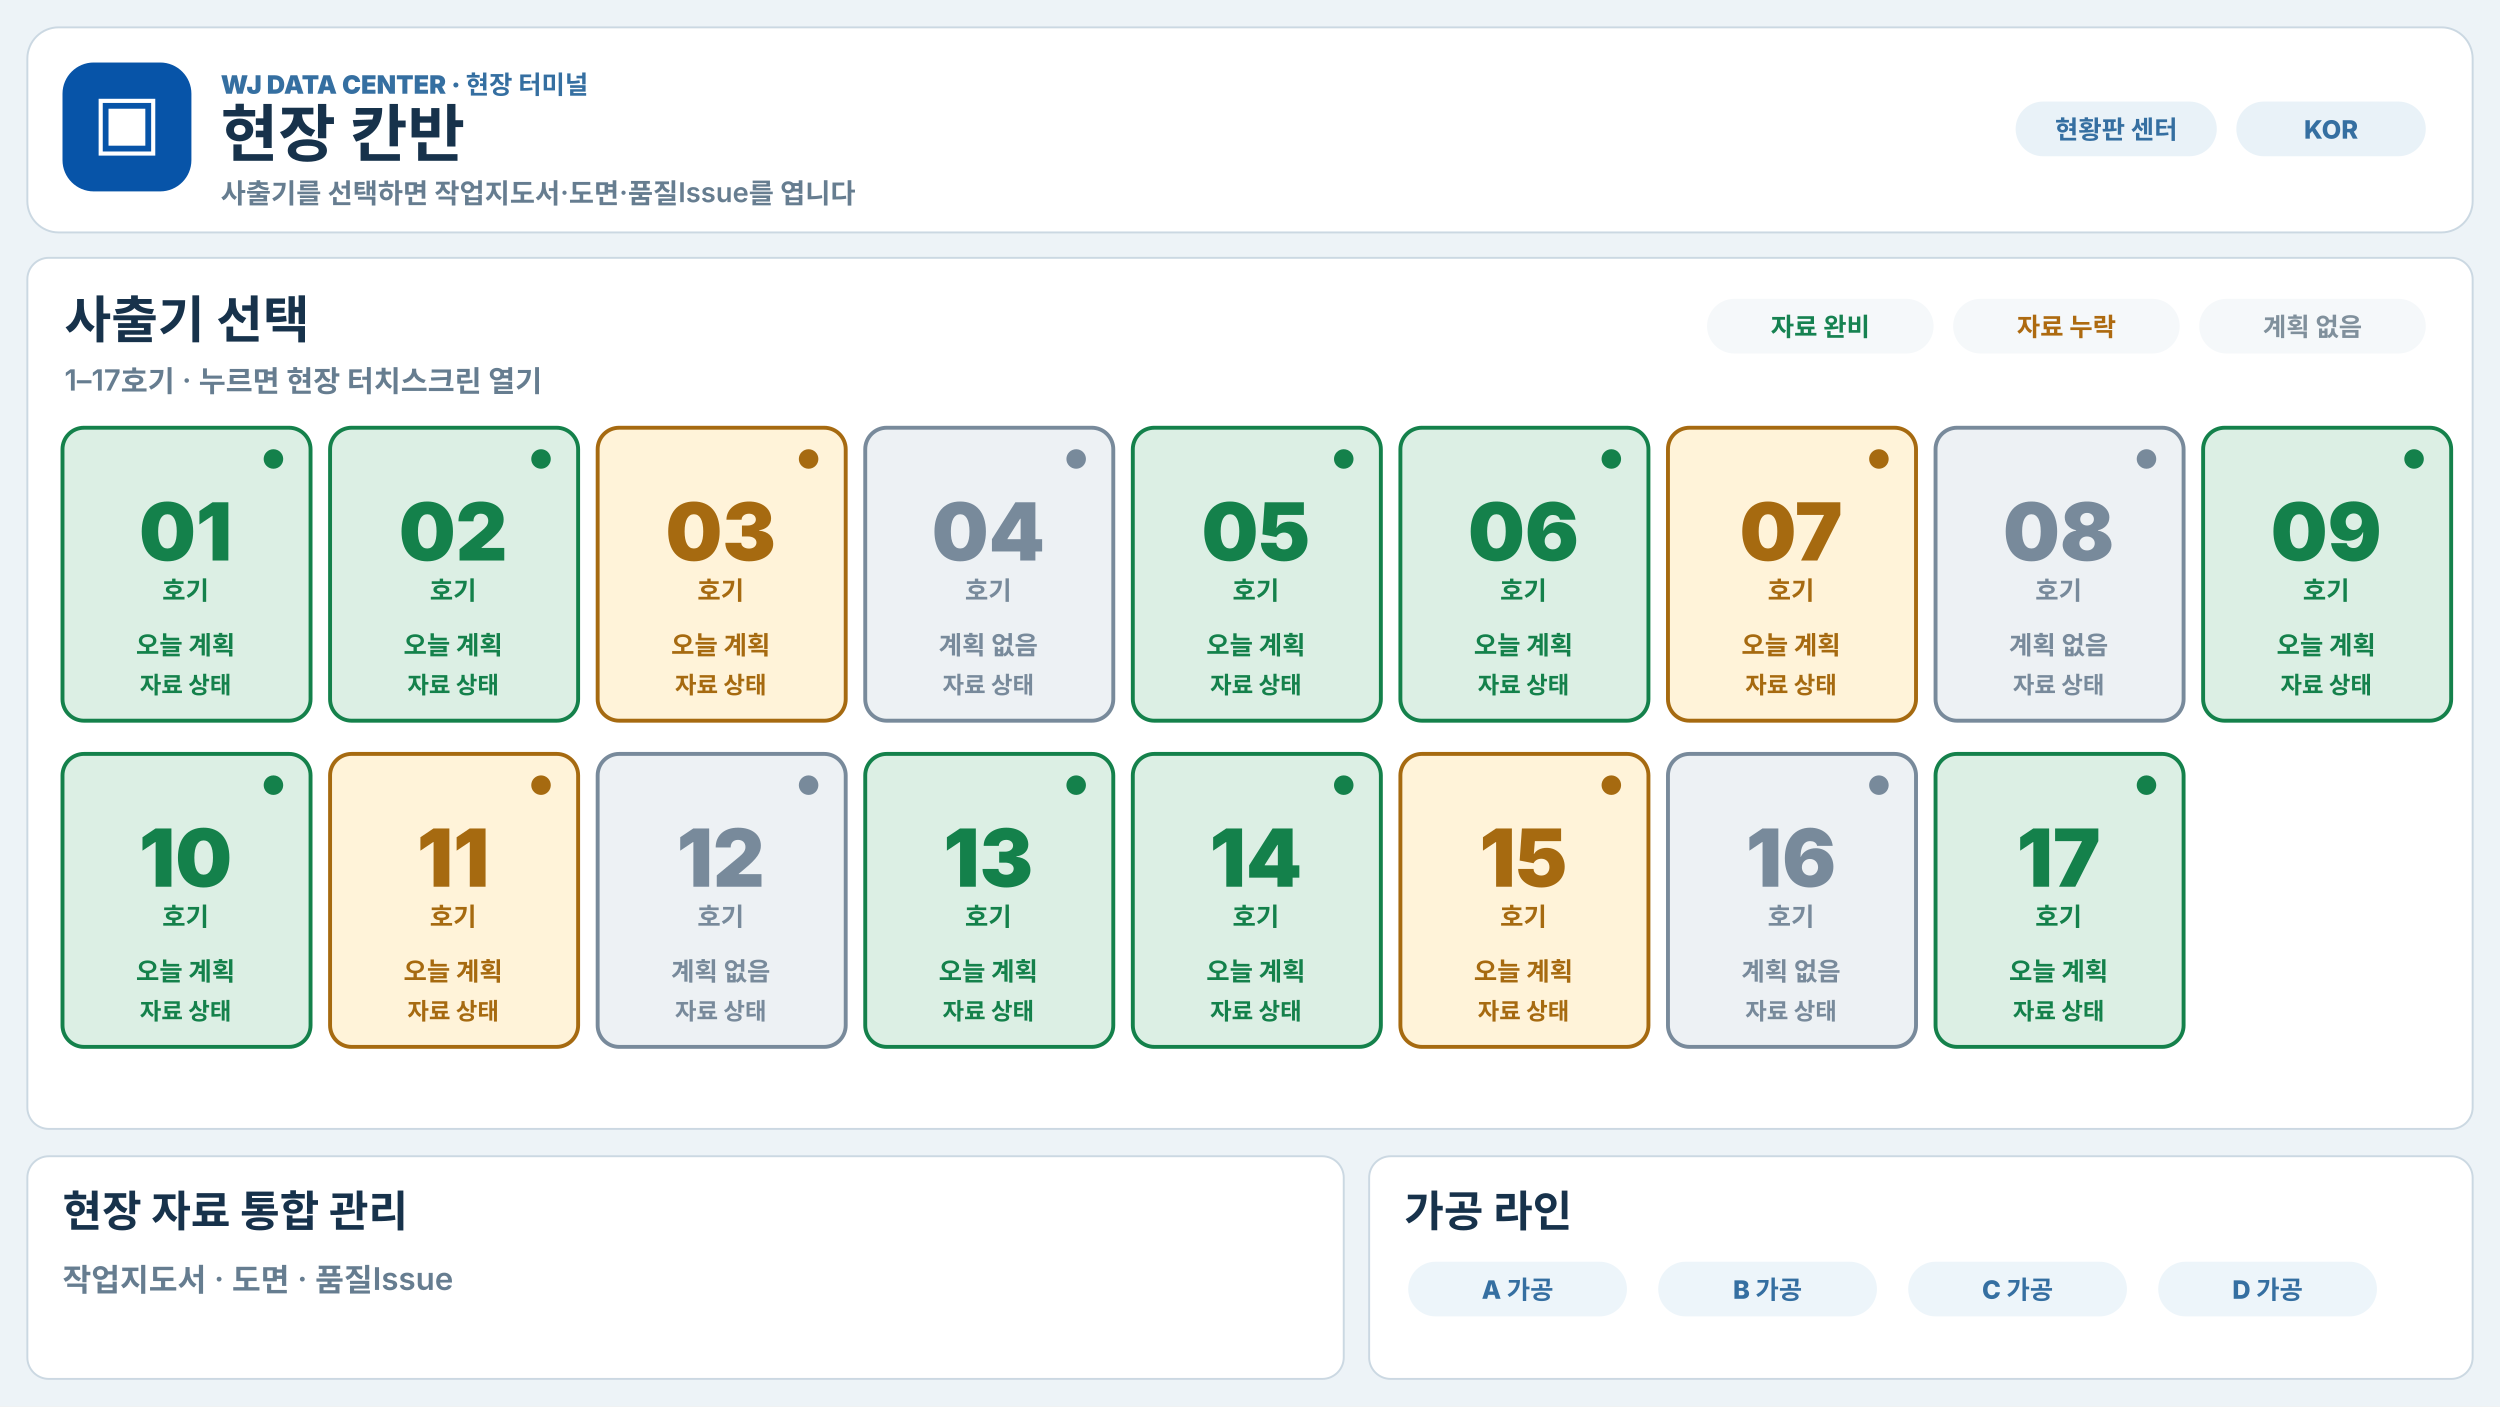
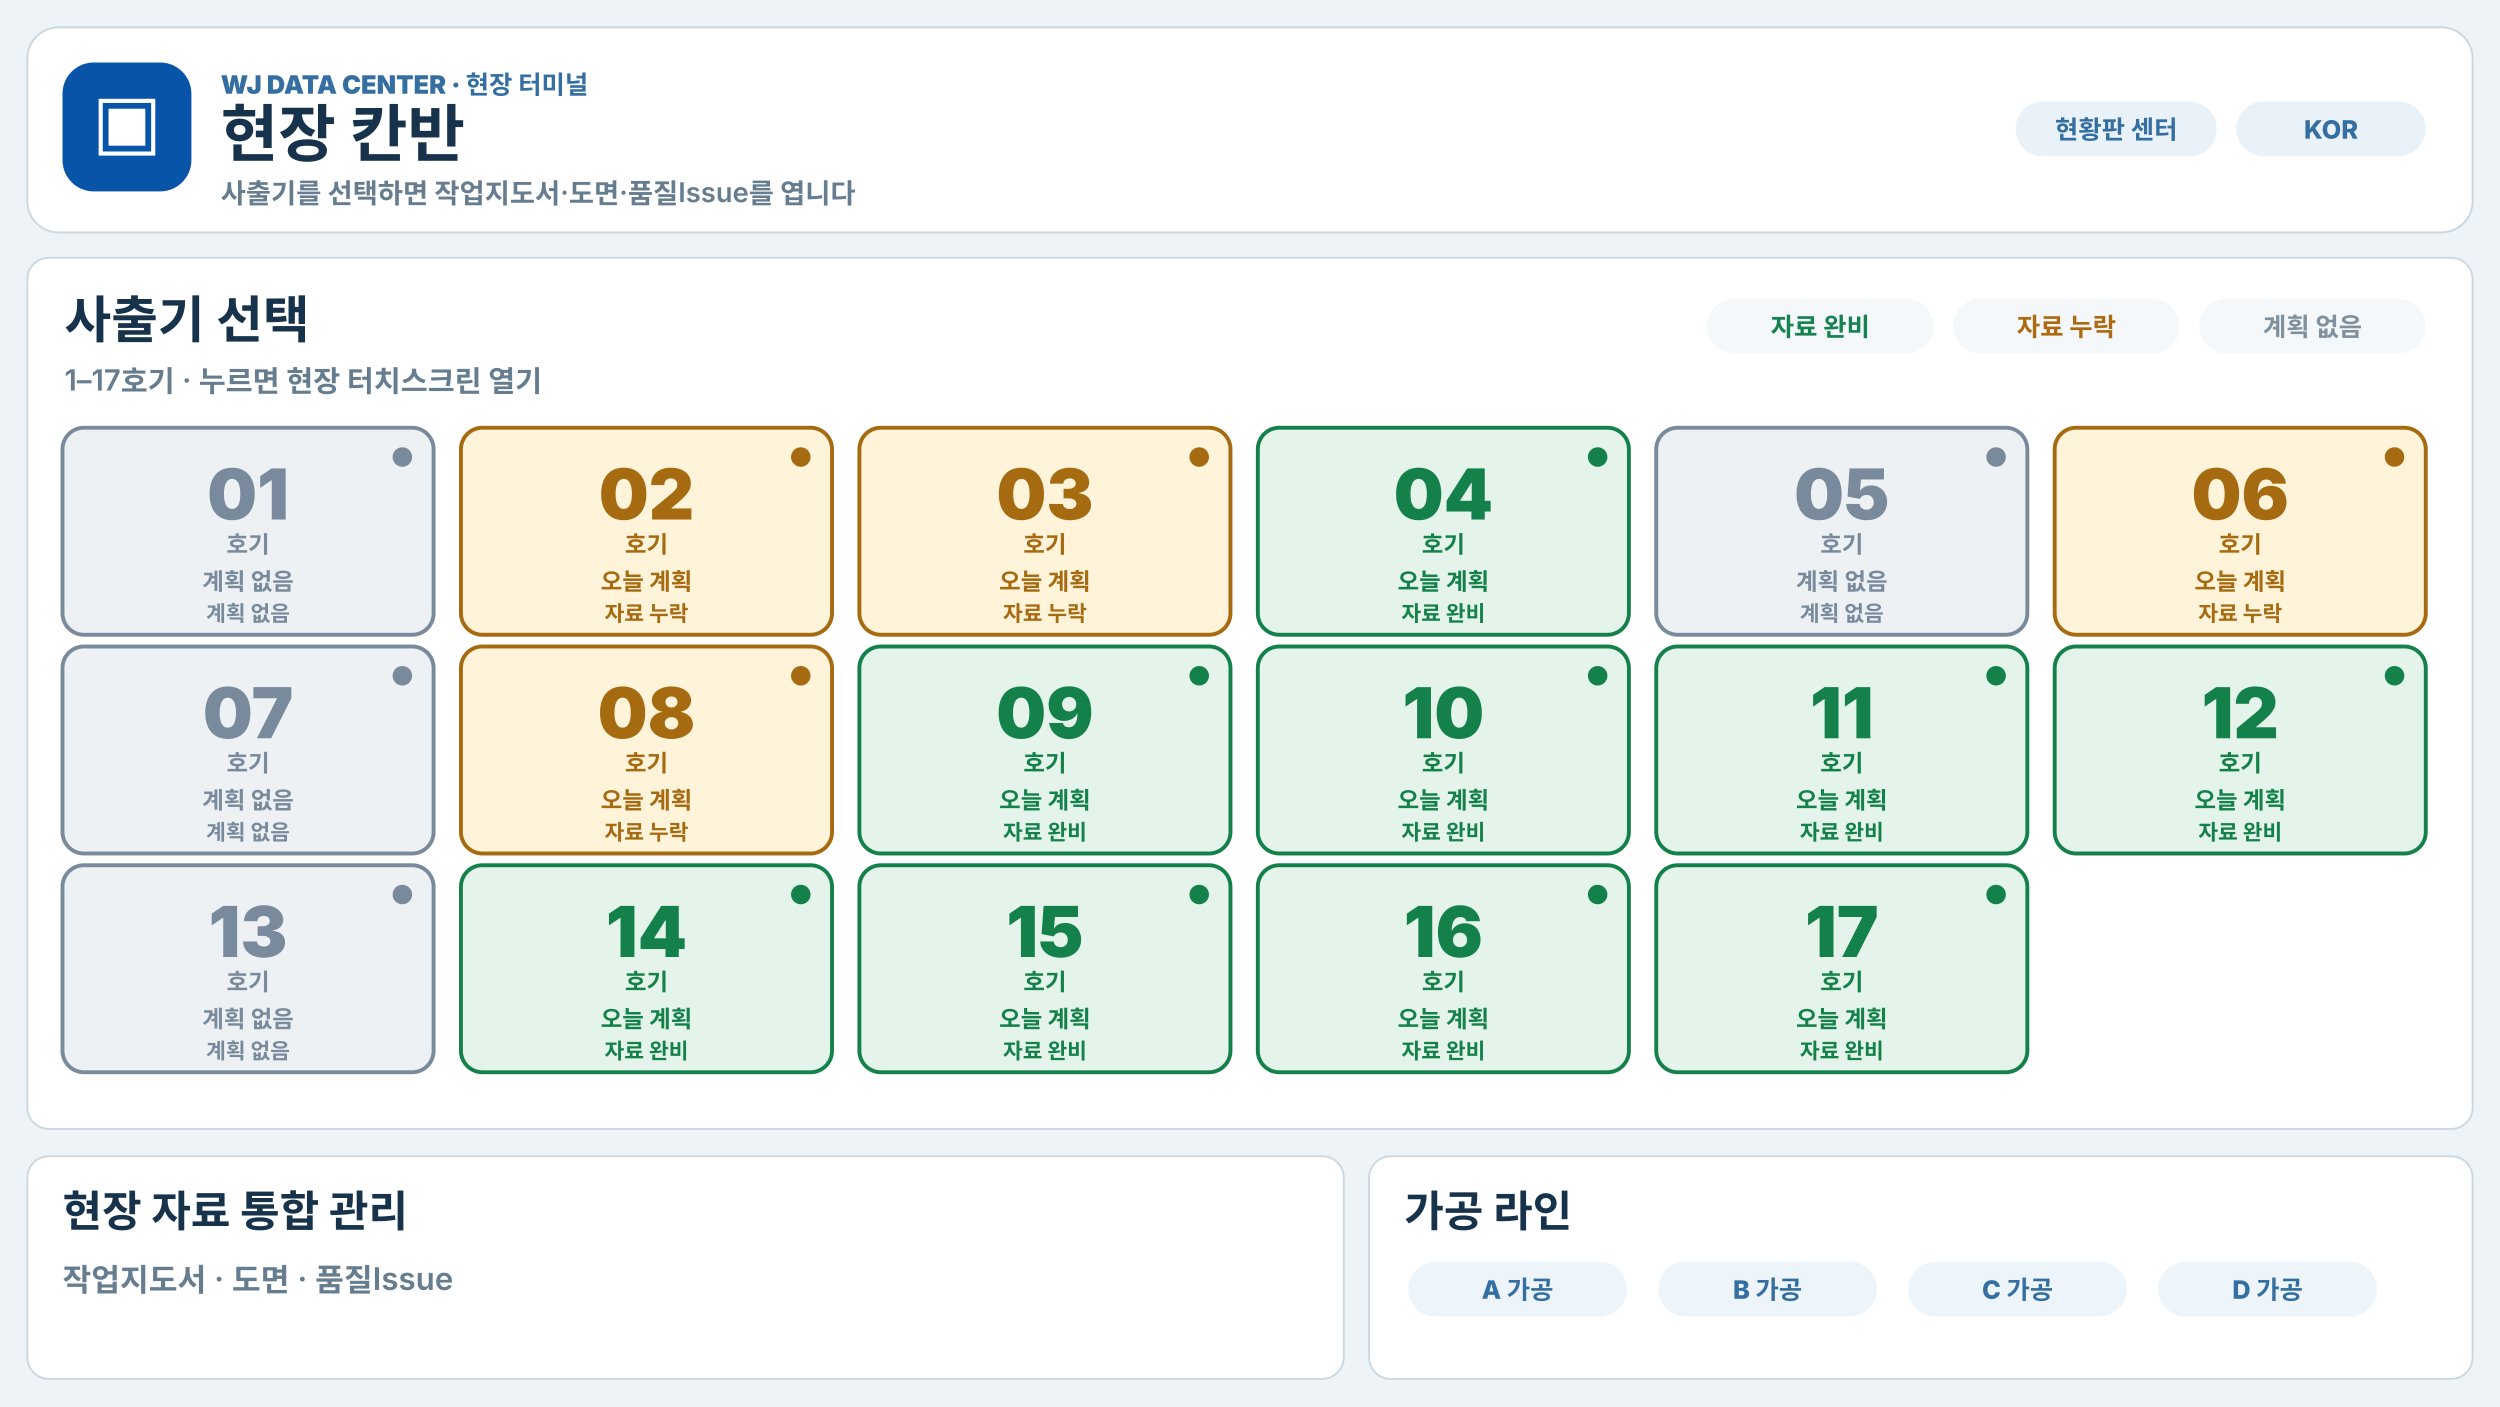
<svg xmlns="http://www.w3.org/2000/svg" width="1280" height="720" viewBox="0 0 1280 720" role="img" aria-labelledby="title desc">
  <rect width="1280" height="720" fill="#edf3f7" />
  <rect x="14" y="14" width="1252" height="105" rx="16" fill="#fff" stroke="#cbd8e2" stroke-width="1" />
  <rect x="32" y="32" width="66" height="66" rx="16" fill="#0754a8" stroke="none" stroke-width="1" />
  <text x="65" y="75" fill="#fff" font-family="Inter, Noto Sans KR, Noto Sans SC, Arial, sans-serif" font-size="38" font-weight="700" text-anchor="middle">▣</text>
  <text x="113" y="48" fill="#356fa1" font-family="Inter, Noto Sans KR, Noto Sans SC, Arial, sans-serif" font-size="13" font-weight="850" text-anchor="start">WJ DATA CENTER · 현장 터미널</text>
  <text x="113" y="80" fill="#17324b" font-family="Inter, Noto Sans KR, Noto Sans SC, Arial, sans-serif" font-size="32" font-weight="900" text-anchor="start">현장 칸반</text>
  <text x="113" y="104" fill="#667d90" font-family="Inter, Noto Sans KR, Noto Sans SC, Arial, sans-serif" font-size="14" font-weight="600" text-anchor="start">사출기를 선택하면 작업지도서·도면·품질Issue를 엽니다</text>
  <rect x="1032" y="52" width="103" height="28" rx="14" fill="#e9f2f8" stroke="none" stroke-width="1" />
  <text x="1083.5" y="71" fill="#356fa1" font-family="Inter, Noto Sans KR, Noto Sans SC, Arial, sans-serif" font-size="13" font-weight="800" text-anchor="middle">현황판 센터</text>
  <rect x="1145" y="52" width="97" height="28" rx="14" fill="#e9f2f8" stroke="none" stroke-width="1" />
  <text x="1193.5" y="71" fill="#356fa1" font-family="Inter, Noto Sans KR, Noto Sans SC, Arial, sans-serif" font-size="13" font-weight="800" text-anchor="middle">KOR</text>
  <rect x="14" y="132" width="1252" height="446" rx="11" fill="#fff" stroke="#cbd8e2" stroke-width="1" />
  <text x="33" y="173" fill="#17324b" font-family="Inter, Noto Sans KR, Noto Sans SC, Arial, sans-serif" font-size="26" font-weight="900" text-anchor="start">사출기 선택</text>
  <text x="33" y="200" fill="#667d90" font-family="Inter, Noto Sans KR, Noto Sans SC, Arial, sans-serif" font-size="15" font-weight="600" text-anchor="start">1–17호기 · 누르면 현장 터치스크린 열기</text>
  <rect x="874" y="153" width="116" height="28" rx="14" fill="#f5f8fa" stroke="none" stroke-width="1" />
  <text x="932.0" y="172" fill="#168251" font-family="Inter, Noto Sans KR, Noto Sans SC, Arial, sans-serif" font-size="13" font-weight="800" text-anchor="middle">자료 완비</text>
  <rect x="1000" y="153" width="116" height="28" rx="14" fill="#f5f8fa" stroke="none" stroke-width="1" />
  <text x="1058.0" y="172" fill="#ad6a10" font-family="Inter, Noto Sans KR, Noto Sans SC, Arial, sans-serif" font-size="13" font-weight="800" text-anchor="middle">자료 누락</text>
  <rect x="1126" y="153" width="116" height="28" rx="14" fill="#f5f8fa" stroke="none" stroke-width="1" />
  <text x="1184.0" y="172" fill="#80909c" font-family="Inter, Noto Sans KR, Noto Sans SC, Arial, sans-serif" font-size="13" font-weight="800" text-anchor="middle">계획 없음</text>
-   <rect x="32" y="219" width="127" height="150" rx="11" fill="#dcefe4" stroke="#14814b" stroke-width="2" />
-   <rect x="135" y="230" width="10" height="10" rx="5" fill="#14814b" stroke="none" stroke-width="1" />
-   <text x="95" y="287" fill="#14814b" font-family="Inter, Noto Sans KR, Noto Sans SC, Arial, sans-serif" font-size="41" font-weight="900" text-anchor="middle">01</text>
-   <text x="95" y="307" fill="#14814b" font-family="Inter, Noto Sans KR, Noto Sans SC, Arial, sans-serif" font-size="13" font-weight="850" text-anchor="middle">호기</text>
-   <text x="95" y="335" fill="#14814b" font-family="Inter, Noto Sans KR, Noto Sans SC, Arial, sans-serif" font-size="13" font-weight="800" text-anchor="middle">오늘 계획</text>
-   <text x="95" y="355" fill="#14814b" font-family="Inter, Noto Sans KR, Noto Sans SC, Arial, sans-serif" font-size="12" font-weight="700" text-anchor="middle">자료 상태</text>
-   <rect x="169" y="219" width="127" height="150" rx="11" fill="#dcefe4" stroke="#14814b" stroke-width="2" />
-   <rect x="272" y="230" width="10" height="10" rx="5" fill="#14814b" stroke="none" stroke-width="1" />
-   <text x="232" y="287" fill="#14814b" font-family="Inter, Noto Sans KR, Noto Sans SC, Arial, sans-serif" font-size="41" font-weight="900" text-anchor="middle">02</text>
-   <text x="232" y="307" fill="#14814b" font-family="Inter, Noto Sans KR, Noto Sans SC, Arial, sans-serif" font-size="13" font-weight="850" text-anchor="middle">호기</text>
-   <text x="232" y="335" fill="#14814b" font-family="Inter, Noto Sans KR, Noto Sans SC, Arial, sans-serif" font-size="13" font-weight="800" text-anchor="middle">오늘 계획</text>
-   <text x="232" y="355" fill="#14814b" font-family="Inter, Noto Sans KR, Noto Sans SC, Arial, sans-serif" font-size="12" font-weight="700" text-anchor="middle">자료 상태</text>
-   <rect x="306" y="219" width="127" height="150" rx="11" fill="#fff3d9" stroke="#a66a10" stroke-width="2" />
-   <rect x="409" y="230" width="10" height="10" rx="5" fill="#a66a10" stroke="none" stroke-width="1" />
-   <text x="369" y="287" fill="#a66a10" font-family="Inter, Noto Sans KR, Noto Sans SC, Arial, sans-serif" font-size="41" font-weight="900" text-anchor="middle">03</text>
-   <text x="369" y="307" fill="#a66a10" font-family="Inter, Noto Sans KR, Noto Sans SC, Arial, sans-serif" font-size="13" font-weight="850" text-anchor="middle">호기</text>
-   <text x="369" y="335" fill="#a66a10" font-family="Inter, Noto Sans KR, Noto Sans SC, Arial, sans-serif" font-size="13" font-weight="800" text-anchor="middle">오늘 계획</text>
-   <text x="369" y="355" fill="#a66a10" font-family="Inter, Noto Sans KR, Noto Sans SC, Arial, sans-serif" font-size="12" font-weight="700" text-anchor="middle">자료 상태</text>
-   <rect x="443" y="219" width="127" height="150" rx="11" fill="#edf1f4" stroke="#788a9b" stroke-width="2" />
-   <rect x="546" y="230" width="10" height="10" rx="5" fill="#788a9b" stroke="none" stroke-width="1" />
-   <text x="506" y="287" fill="#788a9b" font-family="Inter, Noto Sans KR, Noto Sans SC, Arial, sans-serif" font-size="41" font-weight="900" text-anchor="middle">04</text>
-   <text x="506" y="307" fill="#788a9b" font-family="Inter, Noto Sans KR, Noto Sans SC, Arial, sans-serif" font-size="13" font-weight="850" text-anchor="middle">호기</text>
-   <text x="506" y="335" fill="#788a9b" font-family="Inter, Noto Sans KR, Noto Sans SC, Arial, sans-serif" font-size="13" font-weight="800" text-anchor="middle">계획 없음</text>
-   <text x="506" y="355" fill="#788a9b" font-family="Inter, Noto Sans KR, Noto Sans SC, Arial, sans-serif" font-size="12" font-weight="700" text-anchor="middle">자료 상태</text>
-   <rect x="580" y="219" width="127" height="150" rx="11" fill="#dcefe4" stroke="#14814b" stroke-width="2" />
-   <rect x="683" y="230" width="10" height="10" rx="5" fill="#14814b" stroke="none" stroke-width="1" />
-   <text x="643" y="287" fill="#14814b" font-family="Inter, Noto Sans KR, Noto Sans SC, Arial, sans-serif" font-size="41" font-weight="900" text-anchor="middle">05</text>
-   <text x="643" y="307" fill="#14814b" font-family="Inter, Noto Sans KR, Noto Sans SC, Arial, sans-serif" font-size="13" font-weight="850" text-anchor="middle">호기</text>
-   <text x="643" y="335" fill="#14814b" font-family="Inter, Noto Sans KR, Noto Sans SC, Arial, sans-serif" font-size="13" font-weight="800" text-anchor="middle">오늘 계획</text>
-   <text x="643" y="355" fill="#14814b" font-family="Inter, Noto Sans KR, Noto Sans SC, Arial, sans-serif" font-size="12" font-weight="700" text-anchor="middle">자료 상태</text>
-   <rect x="717" y="219" width="127" height="150" rx="11" fill="#dcefe4" stroke="#14814b" stroke-width="2" />
-   <rect x="820" y="230" width="10" height="10" rx="5" fill="#14814b" stroke="none" stroke-width="1" />
-   <text x="780" y="287" fill="#14814b" font-family="Inter, Noto Sans KR, Noto Sans SC, Arial, sans-serif" font-size="41" font-weight="900" text-anchor="middle">06</text>
-   <text x="780" y="307" fill="#14814b" font-family="Inter, Noto Sans KR, Noto Sans SC, Arial, sans-serif" font-size="13" font-weight="850" text-anchor="middle">호기</text>
-   <text x="780" y="335" fill="#14814b" font-family="Inter, Noto Sans KR, Noto Sans SC, Arial, sans-serif" font-size="13" font-weight="800" text-anchor="middle">오늘 계획</text>
-   <text x="780" y="355" fill="#14814b" font-family="Inter, Noto Sans KR, Noto Sans SC, Arial, sans-serif" font-size="12" font-weight="700" text-anchor="middle">자료 상태</text>
-   <rect x="854" y="219" width="127" height="150" rx="11" fill="#fff3d9" stroke="#a66a10" stroke-width="2" />
-   <rect x="957" y="230" width="10" height="10" rx="5" fill="#a66a10" stroke="none" stroke-width="1" />
-   <text x="917" y="287" fill="#a66a10" font-family="Inter, Noto Sans KR, Noto Sans SC, Arial, sans-serif" font-size="41" font-weight="900" text-anchor="middle">07</text>
-   <text x="917" y="307" fill="#a66a10" font-family="Inter, Noto Sans KR, Noto Sans SC, Arial, sans-serif" font-size="13" font-weight="850" text-anchor="middle">호기</text>
-   <text x="917" y="335" fill="#a66a10" font-family="Inter, Noto Sans KR, Noto Sans SC, Arial, sans-serif" font-size="13" font-weight="800" text-anchor="middle">오늘 계획</text>
-   <text x="917" y="355" fill="#a66a10" font-family="Inter, Noto Sans KR, Noto Sans SC, Arial, sans-serif" font-size="12" font-weight="700" text-anchor="middle">자료 상태</text>
-   <rect x="991" y="219" width="127" height="150" rx="11" fill="#edf1f4" stroke="#788a9b" stroke-width="2" />
-   <rect x="1094" y="230" width="10" height="10" rx="5" fill="#788a9b" stroke="none" stroke-width="1" />
-   <text x="1054" y="287" fill="#788a9b" font-family="Inter, Noto Sans KR, Noto Sans SC, Arial, sans-serif" font-size="41" font-weight="900" text-anchor="middle">08</text>
-   <text x="1054" y="307" fill="#788a9b" font-family="Inter, Noto Sans KR, Noto Sans SC, Arial, sans-serif" font-size="13" font-weight="850" text-anchor="middle">호기</text>
-   <text x="1054" y="335" fill="#788a9b" font-family="Inter, Noto Sans KR, Noto Sans SC, Arial, sans-serif" font-size="13" font-weight="800" text-anchor="middle">계획 없음</text>
-   <text x="1054" y="355" fill="#788a9b" font-family="Inter, Noto Sans KR, Noto Sans SC, Arial, sans-serif" font-size="12" font-weight="700" text-anchor="middle">자료 상태</text>
-   <rect x="1128" y="219" width="127" height="150" rx="11" fill="#dcefe4" stroke="#14814b" stroke-width="2" />
-   <rect x="1231" y="230" width="10" height="10" rx="5" fill="#14814b" stroke="none" stroke-width="1" />
-   <text x="1191" y="287" fill="#14814b" font-family="Inter, Noto Sans KR, Noto Sans SC, Arial, sans-serif" font-size="41" font-weight="900" text-anchor="middle">09</text>
-   <text x="1191" y="307" fill="#14814b" font-family="Inter, Noto Sans KR, Noto Sans SC, Arial, sans-serif" font-size="13" font-weight="850" text-anchor="middle">호기</text>
-   <text x="1191" y="335" fill="#14814b" font-family="Inter, Noto Sans KR, Noto Sans SC, Arial, sans-serif" font-size="13" font-weight="800" text-anchor="middle">오늘 계획</text>
-   <text x="1191" y="355" fill="#14814b" font-family="Inter, Noto Sans KR, Noto Sans SC, Arial, sans-serif" font-size="12" font-weight="700" text-anchor="middle">자료 상태</text>
-   <rect x="32" y="386" width="127" height="150" rx="11" fill="#dcefe4" stroke="#14814b" stroke-width="2" />
-   <rect x="135" y="397" width="10" height="10" rx="5" fill="#14814b" stroke="none" stroke-width="1" />
-   <text x="95" y="454" fill="#14814b" font-family="Inter, Noto Sans KR, Noto Sans SC, Arial, sans-serif" font-size="41" font-weight="900" text-anchor="middle">10</text>
-   <text x="95" y="474" fill="#14814b" font-family="Inter, Noto Sans KR, Noto Sans SC, Arial, sans-serif" font-size="13" font-weight="850" text-anchor="middle">호기</text>
-   <text x="95" y="502" fill="#14814b" font-family="Inter, Noto Sans KR, Noto Sans SC, Arial, sans-serif" font-size="13" font-weight="800" text-anchor="middle">오늘 계획</text>
-   <text x="95" y="522" fill="#14814b" font-family="Inter, Noto Sans KR, Noto Sans SC, Arial, sans-serif" font-size="12" font-weight="700" text-anchor="middle">자료 상태</text>
-   <rect x="169" y="386" width="127" height="150" rx="11" fill="#fff3d9" stroke="#a66a10" stroke-width="2" />
-   <rect x="272" y="397" width="10" height="10" rx="5" fill="#a66a10" stroke="none" stroke-width="1" />
-   <text x="232" y="454" fill="#a66a10" font-family="Inter, Noto Sans KR, Noto Sans SC, Arial, sans-serif" font-size="41" font-weight="900" text-anchor="middle">11</text>
-   <text x="232" y="474" fill="#a66a10" font-family="Inter, Noto Sans KR, Noto Sans SC, Arial, sans-serif" font-size="13" font-weight="850" text-anchor="middle">호기</text>
-   <text x="232" y="502" fill="#a66a10" font-family="Inter, Noto Sans KR, Noto Sans SC, Arial, sans-serif" font-size="13" font-weight="800" text-anchor="middle">오늘 계획</text>
-   <text x="232" y="522" fill="#a66a10" font-family="Inter, Noto Sans KR, Noto Sans SC, Arial, sans-serif" font-size="12" font-weight="700" text-anchor="middle">자료 상태</text>
-   <rect x="306" y="386" width="127" height="150" rx="11" fill="#edf1f4" stroke="#788a9b" stroke-width="2" />
-   <rect x="409" y="397" width="10" height="10" rx="5" fill="#788a9b" stroke="none" stroke-width="1" />
-   <text x="369" y="454" fill="#788a9b" font-family="Inter, Noto Sans KR, Noto Sans SC, Arial, sans-serif" font-size="41" font-weight="900" text-anchor="middle">12</text>
-   <text x="369" y="474" fill="#788a9b" font-family="Inter, Noto Sans KR, Noto Sans SC, Arial, sans-serif" font-size="13" font-weight="850" text-anchor="middle">호기</text>
-   <text x="369" y="502" fill="#788a9b" font-family="Inter, Noto Sans KR, Noto Sans SC, Arial, sans-serif" font-size="13" font-weight="800" text-anchor="middle">계획 없음</text>
-   <text x="369" y="522" fill="#788a9b" font-family="Inter, Noto Sans KR, Noto Sans SC, Arial, sans-serif" font-size="12" font-weight="700" text-anchor="middle">자료 상태</text>
-   <rect x="443" y="386" width="127" height="150" rx="11" fill="#dcefe4" stroke="#14814b" stroke-width="2" />
-   <rect x="546" y="397" width="10" height="10" rx="5" fill="#14814b" stroke="none" stroke-width="1" />
-   <text x="506" y="454" fill="#14814b" font-family="Inter, Noto Sans KR, Noto Sans SC, Arial, sans-serif" font-size="41" font-weight="900" text-anchor="middle">13</text>
-   <text x="506" y="474" fill="#14814b" font-family="Inter, Noto Sans KR, Noto Sans SC, Arial, sans-serif" font-size="13" font-weight="850" text-anchor="middle">호기</text>
-   <text x="506" y="502" fill="#14814b" font-family="Inter, Noto Sans KR, Noto Sans SC, Arial, sans-serif" font-size="13" font-weight="800" text-anchor="middle">오늘 계획</text>
-   <text x="506" y="522" fill="#14814b" font-family="Inter, Noto Sans KR, Noto Sans SC, Arial, sans-serif" font-size="12" font-weight="700" text-anchor="middle">자료 상태</text>
-   <rect x="580" y="386" width="127" height="150" rx="11" fill="#dcefe4" stroke="#14814b" stroke-width="2" />
-   <rect x="683" y="397" width="10" height="10" rx="5" fill="#14814b" stroke="none" stroke-width="1" />
-   <text x="643" y="454" fill="#14814b" font-family="Inter, Noto Sans KR, Noto Sans SC, Arial, sans-serif" font-size="41" font-weight="900" text-anchor="middle">14</text>
-   <text x="643" y="474" fill="#14814b" font-family="Inter, Noto Sans KR, Noto Sans SC, Arial, sans-serif" font-size="13" font-weight="850" text-anchor="middle">호기</text>
-   <text x="643" y="502" fill="#14814b" font-family="Inter, Noto Sans KR, Noto Sans SC, Arial, sans-serif" font-size="13" font-weight="800" text-anchor="middle">오늘 계획</text>
-   <text x="643" y="522" fill="#14814b" font-family="Inter, Noto Sans KR, Noto Sans SC, Arial, sans-serif" font-size="12" font-weight="700" text-anchor="middle">자료 상태</text>
-   <rect x="717" y="386" width="127" height="150" rx="11" fill="#fff3d9" stroke="#a66a10" stroke-width="2" />
-   <rect x="820" y="397" width="10" height="10" rx="5" fill="#a66a10" stroke="none" stroke-width="1" />
-   <text x="780" y="454" fill="#a66a10" font-family="Inter, Noto Sans KR, Noto Sans SC, Arial, sans-serif" font-size="41" font-weight="900" text-anchor="middle">15</text>
-   <text x="780" y="474" fill="#a66a10" font-family="Inter, Noto Sans KR, Noto Sans SC, Arial, sans-serif" font-size="13" font-weight="850" text-anchor="middle">호기</text>
-   <text x="780" y="502" fill="#a66a10" font-family="Inter, Noto Sans KR, Noto Sans SC, Arial, sans-serif" font-size="13" font-weight="800" text-anchor="middle">오늘 계획</text>
-   <text x="780" y="522" fill="#a66a10" font-family="Inter, Noto Sans KR, Noto Sans SC, Arial, sans-serif" font-size="12" font-weight="700" text-anchor="middle">자료 상태</text>
-   <rect x="854" y="386" width="127" height="150" rx="11" fill="#edf1f4" stroke="#788a9b" stroke-width="2" />
-   <rect x="957" y="397" width="10" height="10" rx="5" fill="#788a9b" stroke="none" stroke-width="1" />
-   <text x="917" y="454" fill="#788a9b" font-family="Inter, Noto Sans KR, Noto Sans SC, Arial, sans-serif" font-size="41" font-weight="900" text-anchor="middle">16</text>
-   <text x="917" y="474" fill="#788a9b" font-family="Inter, Noto Sans KR, Noto Sans SC, Arial, sans-serif" font-size="13" font-weight="850" text-anchor="middle">호기</text>
-   <text x="917" y="502" fill="#788a9b" font-family="Inter, Noto Sans KR, Noto Sans SC, Arial, sans-serif" font-size="13" font-weight="800" text-anchor="middle">계획 없음</text>
-   <text x="917" y="522" fill="#788a9b" font-family="Inter, Noto Sans KR, Noto Sans SC, Arial, sans-serif" font-size="12" font-weight="700" text-anchor="middle">자료 상태</text>
-   <rect x="991" y="386" width="127" height="150" rx="11" fill="#dcefe4" stroke="#14814b" stroke-width="2" />
-   <rect x="1094" y="397" width="10" height="10" rx="5" fill="#14814b" stroke="none" stroke-width="1" />
-   <text x="1054" y="454" fill="#14814b" font-family="Inter, Noto Sans KR, Noto Sans SC, Arial, sans-serif" font-size="41" font-weight="900" text-anchor="middle">17</text>
-   <text x="1054" y="474" fill="#14814b" font-family="Inter, Noto Sans KR, Noto Sans SC, Arial, sans-serif" font-size="13" font-weight="850" text-anchor="middle">호기</text>
-   <text x="1054" y="502" fill="#14814b" font-family="Inter, Noto Sans KR, Noto Sans SC, Arial, sans-serif" font-size="13" font-weight="800" text-anchor="middle">오늘 계획</text>
-   <text x="1054" y="522" fill="#14814b" font-family="Inter, Noto Sans KR, Noto Sans SC, Arial, sans-serif" font-size="12" font-weight="700" text-anchor="middle">자료 상태</text>
+   <rect x="32" y="219" width="190" height="106" rx="11" fill="#edf1f4" stroke="#788a9b" stroke-width="2" />
+   <rect x="201" y="229" width="10" height="10" rx="5" fill="#788a9b" stroke="none" stroke-width="1" />
+   <text x="127" y="266" fill="#788a9b" font-family="Inter, Noto Sans KR, Noto Sans SC, Arial, sans-serif" font-size="36" font-weight="900" text-anchor="middle">01</text>
+   <text x="127" y="283" fill="#788a9b" font-family="Inter, Noto Sans KR, Noto Sans SC, Arial, sans-serif" font-size="12" font-weight="850" text-anchor="middle">호기</text>
+   <text x="127" y="302" fill="#788a9b" font-family="Inter, Noto Sans KR, Noto Sans SC, Arial, sans-serif" font-size="12" font-weight="800" text-anchor="middle">계획 없음</text>
+   <text x="127" y="318" fill="#788a9b" font-family="Inter, Noto Sans KR, Noto Sans SC, Arial, sans-serif" font-size="11" font-weight="700" text-anchor="middle">계획 없음</text>
+   <rect x="236" y="219" width="190" height="106" rx="11" fill="#fff3d9" stroke="#a66a10" stroke-width="2" />
+   <rect x="405" y="229" width="10" height="10" rx="5" fill="#a66a10" stroke="none" stroke-width="1" />
+   <text x="331" y="266" fill="#a66a10" font-family="Inter, Noto Sans KR, Noto Sans SC, Arial, sans-serif" font-size="36" font-weight="900" text-anchor="middle">02</text>
+   <text x="331" y="283" fill="#a66a10" font-family="Inter, Noto Sans KR, Noto Sans SC, Arial, sans-serif" font-size="12" font-weight="850" text-anchor="middle">호기</text>
+   <text x="331" y="302" fill="#a66a10" font-family="Inter, Noto Sans KR, Noto Sans SC, Arial, sans-serif" font-size="12" font-weight="800" text-anchor="middle">오늘 계획</text>
+   <text x="331" y="318" fill="#a66a10" font-family="Inter, Noto Sans KR, Noto Sans SC, Arial, sans-serif" font-size="11" font-weight="700" text-anchor="middle">자료 누락</text>
+   <rect x="440" y="219" width="190" height="106" rx="11" fill="#fff3d9" stroke="#a66a10" stroke-width="2" />
+   <rect x="609" y="229" width="10" height="10" rx="5" fill="#a66a10" stroke="none" stroke-width="1" />
+   <text x="535" y="266" fill="#a66a10" font-family="Inter, Noto Sans KR, Noto Sans SC, Arial, sans-serif" font-size="36" font-weight="900" text-anchor="middle">03</text>
+   <text x="535" y="283" fill="#a66a10" font-family="Inter, Noto Sans KR, Noto Sans SC, Arial, sans-serif" font-size="12" font-weight="850" text-anchor="middle">호기</text>
+   <text x="535" y="302" fill="#a66a10" font-family="Inter, Noto Sans KR, Noto Sans SC, Arial, sans-serif" font-size="12" font-weight="800" text-anchor="middle">오늘 계획</text>
+   <text x="535" y="318" fill="#a66a10" font-family="Inter, Noto Sans KR, Noto Sans SC, Arial, sans-serif" font-size="11" font-weight="700" text-anchor="middle">자료 누락</text>
+   <rect x="644" y="219" width="190" height="106" rx="11" fill="#e4f4ea" stroke="#14814b" stroke-width="2" />
+   <rect x="813" y="229" width="10" height="10" rx="5" fill="#14814b" stroke="none" stroke-width="1" />
+   <text x="739" y="266" fill="#14814b" font-family="Inter, Noto Sans KR, Noto Sans SC, Arial, sans-serif" font-size="36" font-weight="900" text-anchor="middle">04</text>
+   <text x="739" y="283" fill="#14814b" font-family="Inter, Noto Sans KR, Noto Sans SC, Arial, sans-serif" font-size="12" font-weight="850" text-anchor="middle">호기</text>
+   <text x="739" y="302" fill="#14814b" font-family="Inter, Noto Sans KR, Noto Sans SC, Arial, sans-serif" font-size="12" font-weight="800" text-anchor="middle">오늘 계획</text>
+   <text x="739" y="318" fill="#14814b" font-family="Inter, Noto Sans KR, Noto Sans SC, Arial, sans-serif" font-size="11" font-weight="700" text-anchor="middle">자료 완비</text>
+   <rect x="848" y="219" width="190" height="106" rx="11" fill="#edf1f4" stroke="#788a9b" stroke-width="2" />
+   <rect x="1017" y="229" width="10" height="10" rx="5" fill="#788a9b" stroke="none" stroke-width="1" />
+   <text x="943" y="266" fill="#788a9b" font-family="Inter, Noto Sans KR, Noto Sans SC, Arial, sans-serif" font-size="36" font-weight="900" text-anchor="middle">05</text>
+   <text x="943" y="283" fill="#788a9b" font-family="Inter, Noto Sans KR, Noto Sans SC, Arial, sans-serif" font-size="12" font-weight="850" text-anchor="middle">호기</text>
+   <text x="943" y="302" fill="#788a9b" font-family="Inter, Noto Sans KR, Noto Sans SC, Arial, sans-serif" font-size="12" font-weight="800" text-anchor="middle">계획 없음</text>
+   <text x="943" y="318" fill="#788a9b" font-family="Inter, Noto Sans KR, Noto Sans SC, Arial, sans-serif" font-size="11" font-weight="700" text-anchor="middle">계획 없음</text>
+   <rect x="1052" y="219" width="190" height="106" rx="11" fill="#fff3d9" stroke="#a66a10" stroke-width="2" />
+   <rect x="1221" y="229" width="10" height="10" rx="5" fill="#a66a10" stroke="none" stroke-width="1" />
+   <text x="1147" y="266" fill="#a66a10" font-family="Inter, Noto Sans KR, Noto Sans SC, Arial, sans-serif" font-size="36" font-weight="900" text-anchor="middle">06</text>
+   <text x="1147" y="283" fill="#a66a10" font-family="Inter, Noto Sans KR, Noto Sans SC, Arial, sans-serif" font-size="12" font-weight="850" text-anchor="middle">호기</text>
+   <text x="1147" y="302" fill="#a66a10" font-family="Inter, Noto Sans KR, Noto Sans SC, Arial, sans-serif" font-size="12" font-weight="800" text-anchor="middle">오늘 계획</text>
+   <text x="1147" y="318" fill="#a66a10" font-family="Inter, Noto Sans KR, Noto Sans SC, Arial, sans-serif" font-size="11" font-weight="700" text-anchor="middle">자료 누락</text>
+   <rect x="32" y="331" width="190" height="106" rx="11" fill="#edf1f4" stroke="#788a9b" stroke-width="2" />
+   <rect x="201" y="341" width="10" height="10" rx="5" fill="#788a9b" stroke="none" stroke-width="1" />
+   <text x="127" y="378" fill="#788a9b" font-family="Inter, Noto Sans KR, Noto Sans SC, Arial, sans-serif" font-size="36" font-weight="900" text-anchor="middle">07</text>
+   <text x="127" y="395" fill="#788a9b" font-family="Inter, Noto Sans KR, Noto Sans SC, Arial, sans-serif" font-size="12" font-weight="850" text-anchor="middle">호기</text>
+   <text x="127" y="414" fill="#788a9b" font-family="Inter, Noto Sans KR, Noto Sans SC, Arial, sans-serif" font-size="12" font-weight="800" text-anchor="middle">계획 없음</text>
+   <text x="127" y="430" fill="#788a9b" font-family="Inter, Noto Sans KR, Noto Sans SC, Arial, sans-serif" font-size="11" font-weight="700" text-anchor="middle">계획 없음</text>
+   <rect x="236" y="331" width="190" height="106" rx="11" fill="#fff3d9" stroke="#a66a10" stroke-width="2" />
+   <rect x="405" y="341" width="10" height="10" rx="5" fill="#a66a10" stroke="none" stroke-width="1" />
+   <text x="331" y="378" fill="#a66a10" font-family="Inter, Noto Sans KR, Noto Sans SC, Arial, sans-serif" font-size="36" font-weight="900" text-anchor="middle">08</text>
+   <text x="331" y="395" fill="#a66a10" font-family="Inter, Noto Sans KR, Noto Sans SC, Arial, sans-serif" font-size="12" font-weight="850" text-anchor="middle">호기</text>
+   <text x="331" y="414" fill="#a66a10" font-family="Inter, Noto Sans KR, Noto Sans SC, Arial, sans-serif" font-size="12" font-weight="800" text-anchor="middle">오늘 계획</text>
+   <text x="331" y="430" fill="#a66a10" font-family="Inter, Noto Sans KR, Noto Sans SC, Arial, sans-serif" font-size="11" font-weight="700" text-anchor="middle">자료 누락</text>
+   <rect x="440" y="331" width="190" height="106" rx="11" fill="#e4f4ea" stroke="#14814b" stroke-width="2" />
+   <rect x="609" y="341" width="10" height="10" rx="5" fill="#14814b" stroke="none" stroke-width="1" />
+   <text x="535" y="378" fill="#14814b" font-family="Inter, Noto Sans KR, Noto Sans SC, Arial, sans-serif" font-size="36" font-weight="900" text-anchor="middle">09</text>
+   <text x="535" y="395" fill="#14814b" font-family="Inter, Noto Sans KR, Noto Sans SC, Arial, sans-serif" font-size="12" font-weight="850" text-anchor="middle">호기</text>
+   <text x="535" y="414" fill="#14814b" font-family="Inter, Noto Sans KR, Noto Sans SC, Arial, sans-serif" font-size="12" font-weight="800" text-anchor="middle">오늘 계획</text>
+   <text x="535" y="430" fill="#14814b" font-family="Inter, Noto Sans KR, Noto Sans SC, Arial, sans-serif" font-size="11" font-weight="700" text-anchor="middle">자료 완비</text>
+   <rect x="644" y="331" width="190" height="106" rx="11" fill="#e4f4ea" stroke="#14814b" stroke-width="2" />
+   <rect x="813" y="341" width="10" height="10" rx="5" fill="#14814b" stroke="none" stroke-width="1" />
+   <text x="739" y="378" fill="#14814b" font-family="Inter, Noto Sans KR, Noto Sans SC, Arial, sans-serif" font-size="36" font-weight="900" text-anchor="middle">10</text>
+   <text x="739" y="395" fill="#14814b" font-family="Inter, Noto Sans KR, Noto Sans SC, Arial, sans-serif" font-size="12" font-weight="850" text-anchor="middle">호기</text>
+   <text x="739" y="414" fill="#14814b" font-family="Inter, Noto Sans KR, Noto Sans SC, Arial, sans-serif" font-size="12" font-weight="800" text-anchor="middle">오늘 계획</text>
+   <text x="739" y="430" fill="#14814b" font-family="Inter, Noto Sans KR, Noto Sans SC, Arial, sans-serif" font-size="11" font-weight="700" text-anchor="middle">자료 완비</text>
+   <rect x="848" y="331" width="190" height="106" rx="11" fill="#e4f4ea" stroke="#14814b" stroke-width="2" />
+   <rect x="1017" y="341" width="10" height="10" rx="5" fill="#14814b" stroke="none" stroke-width="1" />
+   <text x="943" y="378" fill="#14814b" font-family="Inter, Noto Sans KR, Noto Sans SC, Arial, sans-serif" font-size="36" font-weight="900" text-anchor="middle">11</text>
+   <text x="943" y="395" fill="#14814b" font-family="Inter, Noto Sans KR, Noto Sans SC, Arial, sans-serif" font-size="12" font-weight="850" text-anchor="middle">호기</text>
+   <text x="943" y="414" fill="#14814b" font-family="Inter, Noto Sans KR, Noto Sans SC, Arial, sans-serif" font-size="12" font-weight="800" text-anchor="middle">오늘 계획</text>
+   <text x="943" y="430" fill="#14814b" font-family="Inter, Noto Sans KR, Noto Sans SC, Arial, sans-serif" font-size="11" font-weight="700" text-anchor="middle">자료 완비</text>
+   <rect x="1052" y="331" width="190" height="106" rx="11" fill="#e4f4ea" stroke="#14814b" stroke-width="2" />
+   <rect x="1221" y="341" width="10" height="10" rx="5" fill="#14814b" stroke="none" stroke-width="1" />
+   <text x="1147" y="378" fill="#14814b" font-family="Inter, Noto Sans KR, Noto Sans SC, Arial, sans-serif" font-size="36" font-weight="900" text-anchor="middle">12</text>
+   <text x="1147" y="395" fill="#14814b" font-family="Inter, Noto Sans KR, Noto Sans SC, Arial, sans-serif" font-size="12" font-weight="850" text-anchor="middle">호기</text>
+   <text x="1147" y="414" fill="#14814b" font-family="Inter, Noto Sans KR, Noto Sans SC, Arial, sans-serif" font-size="12" font-weight="800" text-anchor="middle">오늘 계획</text>
+   <text x="1147" y="430" fill="#14814b" font-family="Inter, Noto Sans KR, Noto Sans SC, Arial, sans-serif" font-size="11" font-weight="700" text-anchor="middle">자료 완비</text>
+   <rect x="32" y="443" width="190" height="106" rx="11" fill="#edf1f4" stroke="#788a9b" stroke-width="2" />
+   <rect x="201" y="453" width="10" height="10" rx="5" fill="#788a9b" stroke="none" stroke-width="1" />
+   <text x="127" y="490" fill="#788a9b" font-family="Inter, Noto Sans KR, Noto Sans SC, Arial, sans-serif" font-size="36" font-weight="900" text-anchor="middle">13</text>
+   <text x="127" y="507" fill="#788a9b" font-family="Inter, Noto Sans KR, Noto Sans SC, Arial, sans-serif" font-size="12" font-weight="850" text-anchor="middle">호기</text>
+   <text x="127" y="526" fill="#788a9b" font-family="Inter, Noto Sans KR, Noto Sans SC, Arial, sans-serif" font-size="12" font-weight="800" text-anchor="middle">계획 없음</text>
+   <text x="127" y="542" fill="#788a9b" font-family="Inter, Noto Sans KR, Noto Sans SC, Arial, sans-serif" font-size="11" font-weight="700" text-anchor="middle">계획 없음</text>
+   <rect x="236" y="443" width="190" height="106" rx="11" fill="#e4f4ea" stroke="#14814b" stroke-width="2" />
+   <rect x="405" y="453" width="10" height="10" rx="5" fill="#14814b" stroke="none" stroke-width="1" />
+   <text x="331" y="490" fill="#14814b" font-family="Inter, Noto Sans KR, Noto Sans SC, Arial, sans-serif" font-size="36" font-weight="900" text-anchor="middle">14</text>
+   <text x="331" y="507" fill="#14814b" font-family="Inter, Noto Sans KR, Noto Sans SC, Arial, sans-serif" font-size="12" font-weight="850" text-anchor="middle">호기</text>
+   <text x="331" y="526" fill="#14814b" font-family="Inter, Noto Sans KR, Noto Sans SC, Arial, sans-serif" font-size="12" font-weight="800" text-anchor="middle">오늘 계획</text>
+   <text x="331" y="542" fill="#14814b" font-family="Inter, Noto Sans KR, Noto Sans SC, Arial, sans-serif" font-size="11" font-weight="700" text-anchor="middle">자료 완비</text>
+   <rect x="440" y="443" width="190" height="106" rx="11" fill="#e4f4ea" stroke="#14814b" stroke-width="2" />
+   <rect x="609" y="453" width="10" height="10" rx="5" fill="#14814b" stroke="none" stroke-width="1" />
+   <text x="535" y="490" fill="#14814b" font-family="Inter, Noto Sans KR, Noto Sans SC, Arial, sans-serif" font-size="36" font-weight="900" text-anchor="middle">15</text>
+   <text x="535" y="507" fill="#14814b" font-family="Inter, Noto Sans KR, Noto Sans SC, Arial, sans-serif" font-size="12" font-weight="850" text-anchor="middle">호기</text>
+   <text x="535" y="526" fill="#14814b" font-family="Inter, Noto Sans KR, Noto Sans SC, Arial, sans-serif" font-size="12" font-weight="800" text-anchor="middle">오늘 계획</text>
+   <text x="535" y="542" fill="#14814b" font-family="Inter, Noto Sans KR, Noto Sans SC, Arial, sans-serif" font-size="11" font-weight="700" text-anchor="middle">자료 완비</text>
+   <rect x="644" y="443" width="190" height="106" rx="11" fill="#e4f4ea" stroke="#14814b" stroke-width="2" />
+   <rect x="813" y="453" width="10" height="10" rx="5" fill="#14814b" stroke="none" stroke-width="1" />
+   <text x="739" y="490" fill="#14814b" font-family="Inter, Noto Sans KR, Noto Sans SC, Arial, sans-serif" font-size="36" font-weight="900" text-anchor="middle">16</text>
+   <text x="739" y="507" fill="#14814b" font-family="Inter, Noto Sans KR, Noto Sans SC, Arial, sans-serif" font-size="12" font-weight="850" text-anchor="middle">호기</text>
+   <text x="739" y="526" fill="#14814b" font-family="Inter, Noto Sans KR, Noto Sans SC, Arial, sans-serif" font-size="12" font-weight="800" text-anchor="middle">오늘 계획</text>
+   <text x="739" y="542" fill="#14814b" font-family="Inter, Noto Sans KR, Noto Sans SC, Arial, sans-serif" font-size="11" font-weight="700" text-anchor="middle">자료 완비</text>
+   <rect x="848" y="443" width="190" height="106" rx="11" fill="#e4f4ea" stroke="#14814b" stroke-width="2" />
+   <rect x="1017" y="453" width="10" height="10" rx="5" fill="#14814b" stroke="none" stroke-width="1" />
+   <text x="943" y="490" fill="#14814b" font-family="Inter, Noto Sans KR, Noto Sans SC, Arial, sans-serif" font-size="36" font-weight="900" text-anchor="middle">17</text>
+   <text x="943" y="507" fill="#14814b" font-family="Inter, Noto Sans KR, Noto Sans SC, Arial, sans-serif" font-size="12" font-weight="850" text-anchor="middle">호기</text>
+   <text x="943" y="526" fill="#14814b" font-family="Inter, Noto Sans KR, Noto Sans SC, Arial, sans-serif" font-size="12" font-weight="800" text-anchor="middle">오늘 계획</text>
+   <text x="943" y="542" fill="#14814b" font-family="Inter, Noto Sans KR, Noto Sans SC, Arial, sans-serif" font-size="11" font-weight="700" text-anchor="middle">자료 완비</text>
  <rect x="14" y="592" width="674" height="114" rx="11" fill="#fff" stroke="#cbd8e2" stroke-width="1" />
  <text x="32" y="628" fill="#17324b" font-family="Inter, Noto Sans KR, Noto Sans SC, Arial, sans-serif" font-size="22" font-weight="850" text-anchor="start">현장 자료 통합 관리</text>
  <text x="32" y="661" fill="#667d90" font-family="Inter, Noto Sans KR, Noto Sans SC, Arial, sans-serif" font-size="16" font-weight="600" text-anchor="start">작업지도서 · 도면 · 품질Issue</text>
  <rect x="701" y="592" width="565" height="114" rx="11" fill="#fff" stroke="#cbd8e2" stroke-width="1" />
  <text x="719" y="628" fill="#17324b" font-family="Inter, Noto Sans KR, Noto Sans SC, Arial, sans-serif" font-size="22" font-weight="850" text-anchor="start">가공 라인</text>
  <rect x="721" y="646" width="112" height="28" rx="14" fill="#edf5fa" stroke="none" stroke-width="1" />
  <text x="777.0" y="665" fill="#356fa1" font-family="Inter, Noto Sans KR, Noto Sans SC, Arial, sans-serif" font-size="13" font-weight="800" text-anchor="middle">A 가공</text>
  <rect x="849" y="646" width="112" height="28" rx="14" fill="#edf5fa" stroke="none" stroke-width="1" />
  <text x="905.0" y="665" fill="#356fa1" font-family="Inter, Noto Sans KR, Noto Sans SC, Arial, sans-serif" font-size="13" font-weight="800" text-anchor="middle">B 가공</text>
  <rect x="977" y="646" width="112" height="28" rx="14" fill="#edf5fa" stroke="none" stroke-width="1" />
  <text x="1033.0" y="665" fill="#356fa1" font-family="Inter, Noto Sans KR, Noto Sans SC, Arial, sans-serif" font-size="13" font-weight="800" text-anchor="middle">C 가공</text>
  <rect x="1105" y="646" width="112" height="28" rx="14" fill="#edf5fa" stroke="none" stroke-width="1" />
  <text x="1161.0" y="665" fill="#356fa1" font-family="Inter, Noto Sans KR, Noto Sans SC, Arial, sans-serif" font-size="13" font-weight="800" text-anchor="middle">D 가공</text>
</svg>
